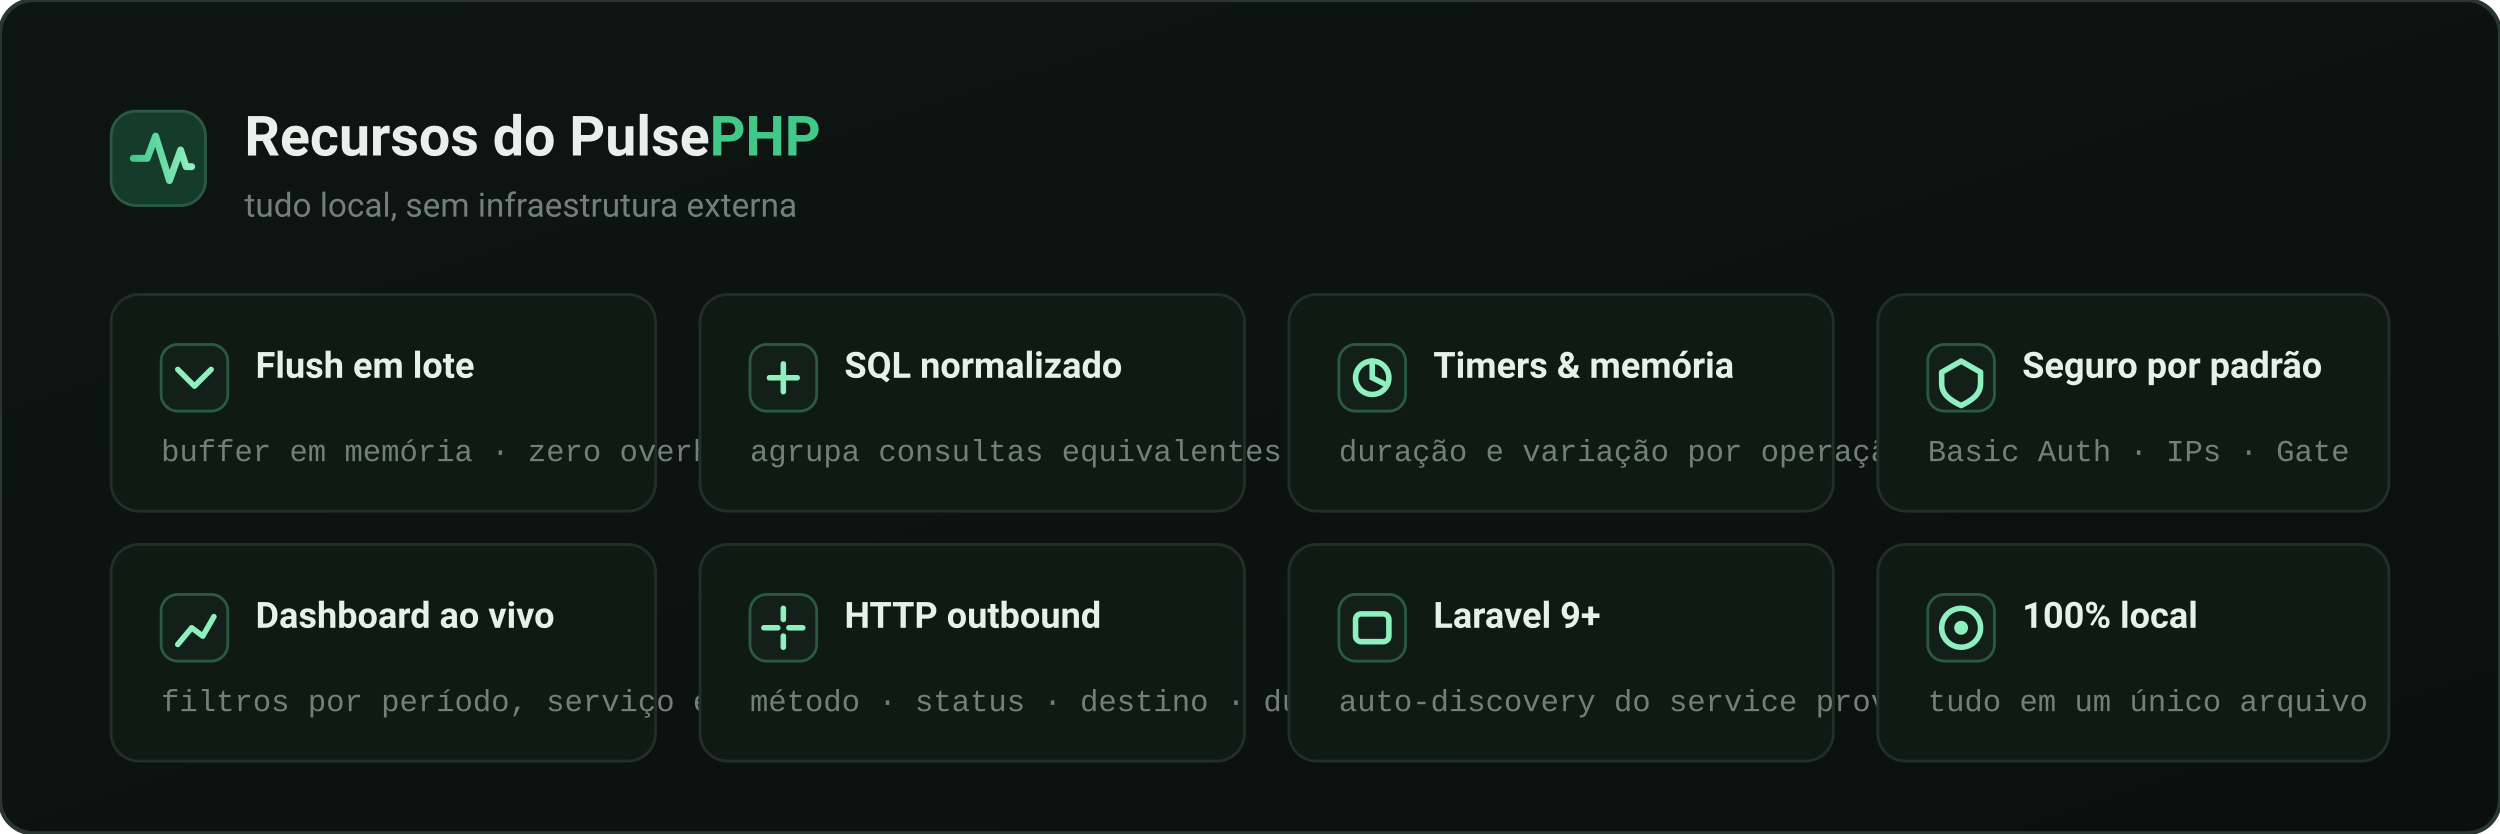
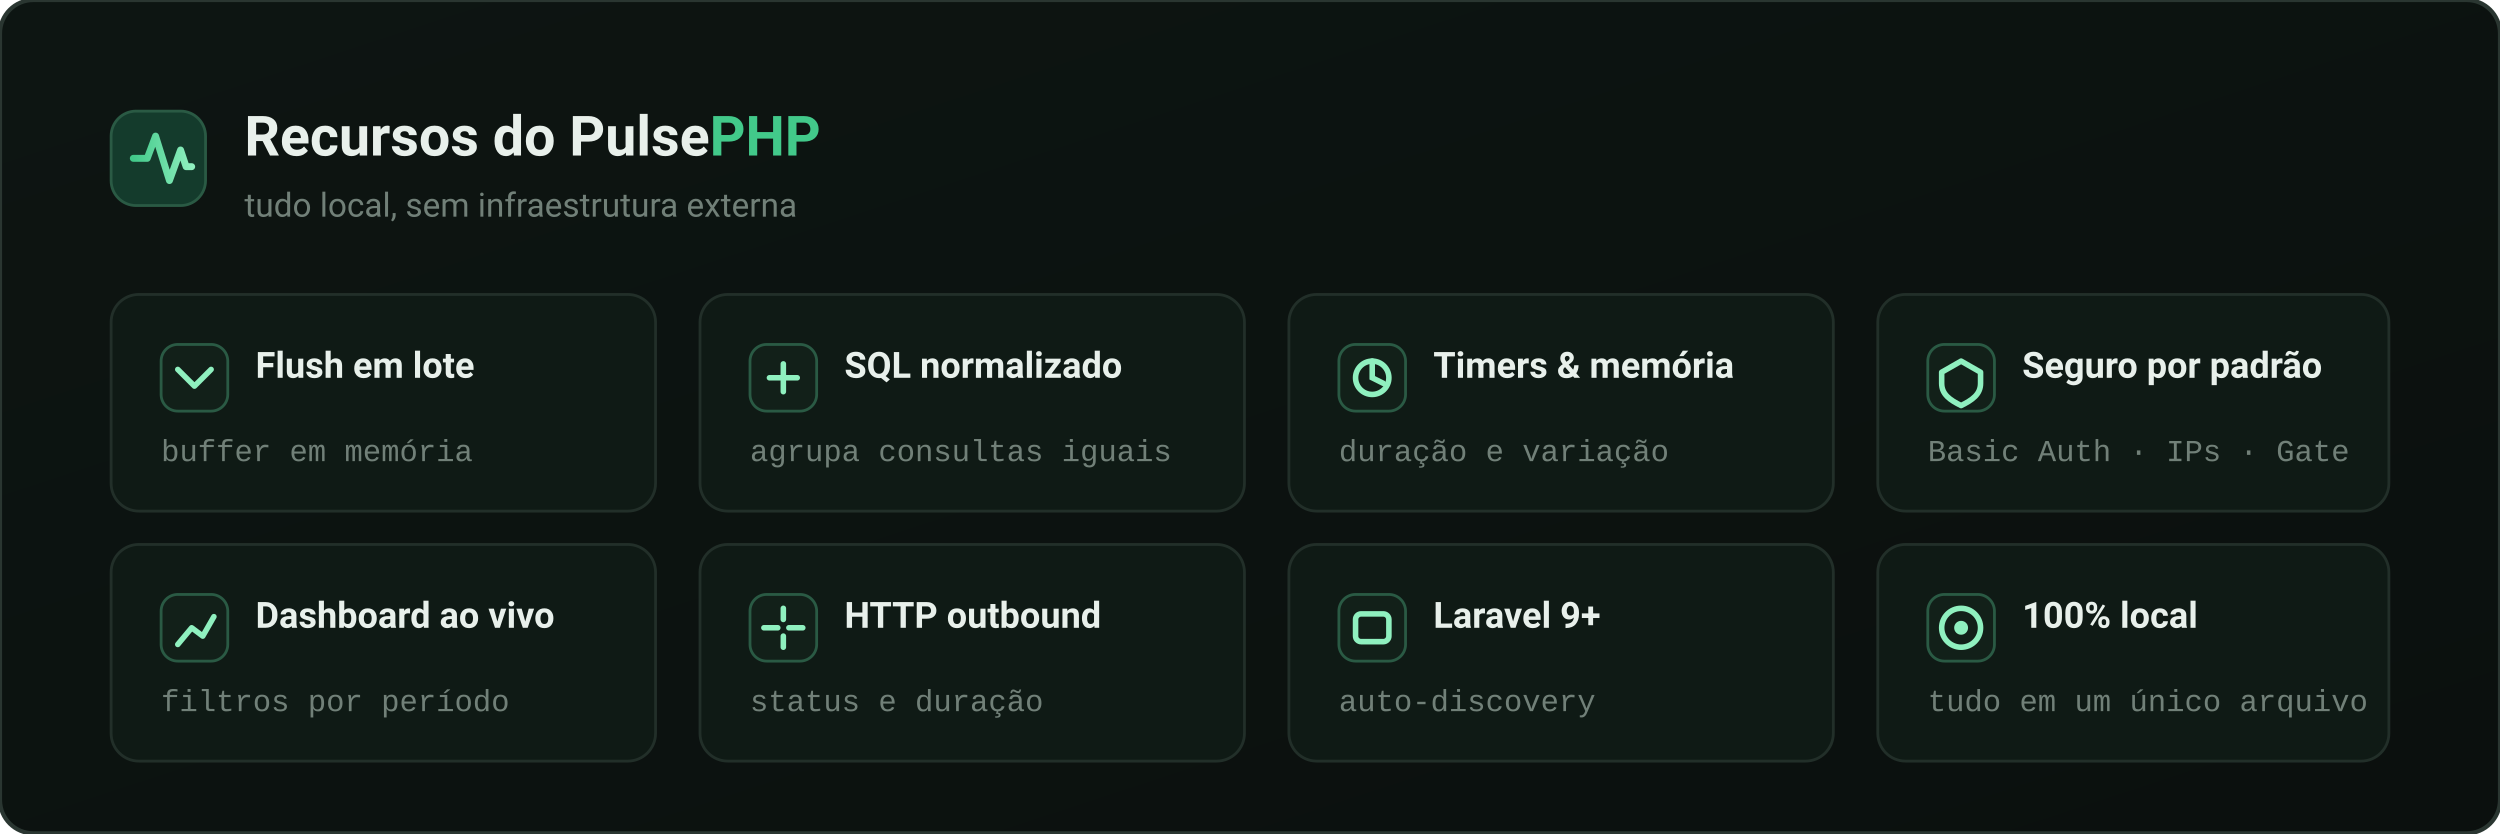
<svg xmlns="http://www.w3.org/2000/svg" width="900" height="300" viewBox="0 0 900 300" role="img" aria-label="Recursos do PulsePHP">
  <defs>
    <linearGradient id="bg" x1="0" y1="0" x2="1" y2="1">
      <stop offset="0" stop-color="#0d1512" />
      <stop offset="1" stop-color="#0b100e" />
    </linearGradient>
    <linearGradient id="spark" x1="0" y1="0" x2="1" y2="0">
      <stop offset="0" stop-color="#42c98a" />
      <stop offset="1" stop-color="#8ff0bf" />
    </linearGradient>
    <style>
      .mono { font-family: 'Cascadia Code', Consolas, 'Courier New', monospace; }
      .ui   { font-family: 'Segoe UI', Roboto, Helvetica, Arial, sans-serif; }
    </style>
  </defs>
  <rect width="900" height="300" rx="12" fill="url(#bg)" stroke="#2a3631" stroke-width="1.5" />
  <g transform="translate(40 40)">
    <rect width="34" height="34" rx="9" fill="#143b2c" stroke="#2a5a44" />
    <path d="M8 17 H13 L16 9 L21 25 L25 14 L27 20 H29" fill="none" stroke="url(#spark)" stroke-width="2.5" stroke-linecap="round" stroke-linejoin="round" />
  </g>
  <text x="88" y="56" class="ui" font-size="20" font-weight="700" fill="#e8f0eb">Recursos do Pulse<tspan fill="#42c98a">PHP</tspan>
  </text>
  <text x="88" y="78" class="ui" font-size="12" fill="#718078">tudo local, sem infraestrutura externa</text>
  <g>
    <rect x="40" y="106" width="196" height="78" rx="10" fill="#0f1a15" stroke="#222f29" />
    <g transform="translate(58 124)">
      <rect width="24" height="24" rx="6" fill="#122019" stroke="#2a5a44" />
      <path d="M6 9 L12 15 L18 9" fill="none" stroke="#8ff0bf" stroke-width="2" stroke-linecap="round" stroke-linejoin="round" />
    </g>
    <text x="92" y="136" class="ui" font-size="13" font-weight="600" fill="#e8f0eb">Flush em lote</text>
-     <text x="58" y="166" class="mono" font-size="11" fill="#718078">buffer em memória · zero overhead</text>
+     <text x="58" y="166" class="mono" font-size="11" fill="#718078">buffer em memória</text>
    <rect x="252" y="106" width="196" height="78" rx="10" fill="#0f1a15" stroke="#222f29" />
    <g transform="translate(270 124)">
      <rect width="24" height="24" rx="6" fill="#122019" stroke="#2a5a44" />
      <path d="M7 12 H17 M12 7 V17" fill="none" stroke="#8ff0bf" stroke-width="2" stroke-linecap="round" />
    </g>
    <text x="304" y="136" class="ui" font-size="13" font-weight="600" fill="#e8f0eb">SQL normalizado</text>
-     <text x="270" y="166" class="mono" font-size="11" fill="#718078">agrupa consultas equivalentes</text>
+     <text x="270" y="166" class="mono" font-size="11" fill="#718078">agrupa consultas iguais</text>
    <rect x="464" y="106" width="196" height="78" rx="10" fill="#0f1a15" stroke="#222f29" />
    <g transform="translate(482 124)">
      <rect width="24" height="24" rx="6" fill="#122019" stroke="#2a5a44" />
      <circle cx="12" cy="12" r="6" fill="none" stroke="#8ff0bf" stroke-width="2" />
      <path d="M12 6 V12 L16 14" fill="none" stroke="#8ff0bf" stroke-width="2" stroke-linecap="round" />
    </g>
    <text x="516" y="136" class="ui" font-size="13" font-weight="600" fill="#e8f0eb">Timers &amp; memória</text>
-     <text x="482" y="166" class="mono" font-size="11" fill="#718078">duração e variação por operação</text>
+     <text x="482" y="166" class="mono" font-size="11" fill="#718078">duração e variação</text>
    <rect x="676" y="106" width="184" height="78" rx="10" fill="#0f1a15" stroke="#222f29" />
    <g transform="translate(694 124)">
      <rect width="24" height="24" rx="6" fill="#122019" stroke="#2a5a44" />
      <path d="M12 6 L19 10 V14 C19 18 16 20 12 22 C8 20 5 18 5 14 V10 Z" fill="none" stroke="#8ff0bf" stroke-width="2" stroke-linejoin="round" />
    </g>
    <text x="728" y="136" class="ui" font-size="13" font-weight="600" fill="#e8f0eb">Seguro por padrão</text>
    <text x="694" y="166" class="mono" font-size="11" fill="#718078">Basic Auth · IPs · Gate</text>
  </g>
  <g>
    <rect x="40" y="196" width="196" height="78" rx="10" fill="#0f1a15" stroke="#222f29" />
    <g transform="translate(58 214)">
      <rect width="24" height="24" rx="6" fill="#122019" stroke="#2a5a44" />
      <path d="M6 18 L11 12 L15 15 L19 8" fill="none" stroke="#8ff0bf" stroke-width="2" stroke-linecap="round" stroke-linejoin="round" />
    </g>
    <text x="92" y="226" class="ui" font-size="13" font-weight="600" fill="#e8f0eb">Dashboard ao vivo</text>
-     <text x="58" y="256" class="mono" font-size="11" fill="#718078">filtros por período, serviço e rota</text>
+     <text x="58" y="256" class="mono" font-size="11" fill="#718078">filtros por período</text>
    <rect x="252" y="196" width="196" height="78" rx="10" fill="#0f1a15" stroke="#222f29" />
    <g transform="translate(270 214)">
      <rect width="24" height="24" rx="6" fill="#122019" stroke="#2a5a44" />
      <path d="M5 12 H10 M14 12 H19 M12 5 V9 M12 15 V19" fill="none" stroke="#8ff0bf" stroke-width="2" stroke-linecap="round" />
    </g>
    <text x="304" y="226" class="ui" font-size="13" font-weight="600" fill="#e8f0eb">HTTP outbound</text>
-     <text x="270" y="256" class="mono" font-size="11" fill="#718078">método · status · destino · duração</text>
+     <text x="270" y="256" class="mono" font-size="11" fill="#718078">status e duração</text>
    <rect x="464" y="196" width="196" height="78" rx="10" fill="#0f1a15" stroke="#222f29" />
    <g transform="translate(482 214)">
      <rect width="24" height="24" rx="6" fill="#122019" stroke="#2a5a44" />
      <rect x="6" y="7" width="12" height="10" rx="2" fill="none" stroke="#8ff0bf" stroke-width="2" />
    </g>
    <text x="516" y="226" class="ui" font-size="13" font-weight="600" fill="#e8f0eb">Laravel 9+</text>
-     <text x="482" y="256" class="mono" font-size="11" fill="#718078">auto-discovery do service provider</text>
+     <text x="482" y="256" class="mono" font-size="11" fill="#718078">auto-discovery</text>
    <rect x="676" y="196" width="184" height="78" rx="10" fill="#0f1a15" stroke="#222f29" />
    <g transform="translate(694 214)">
      <rect width="24" height="24" rx="6" fill="#122019" stroke="#2a5a44" />
      <circle cx="12" cy="12" r="7" fill="none" stroke="#8ff0bf" stroke-width="2" />
      <circle cx="12" cy="12" r="2.5" fill="#8ff0bf" />
    </g>
    <text x="728" y="226" class="ui" font-size="13" font-weight="600" fill="#e8f0eb">100% local</text>
    <text x="694" y="256" class="mono" font-size="11" fill="#718078">tudo em um único arquivo</text>
  </g>
</svg>
